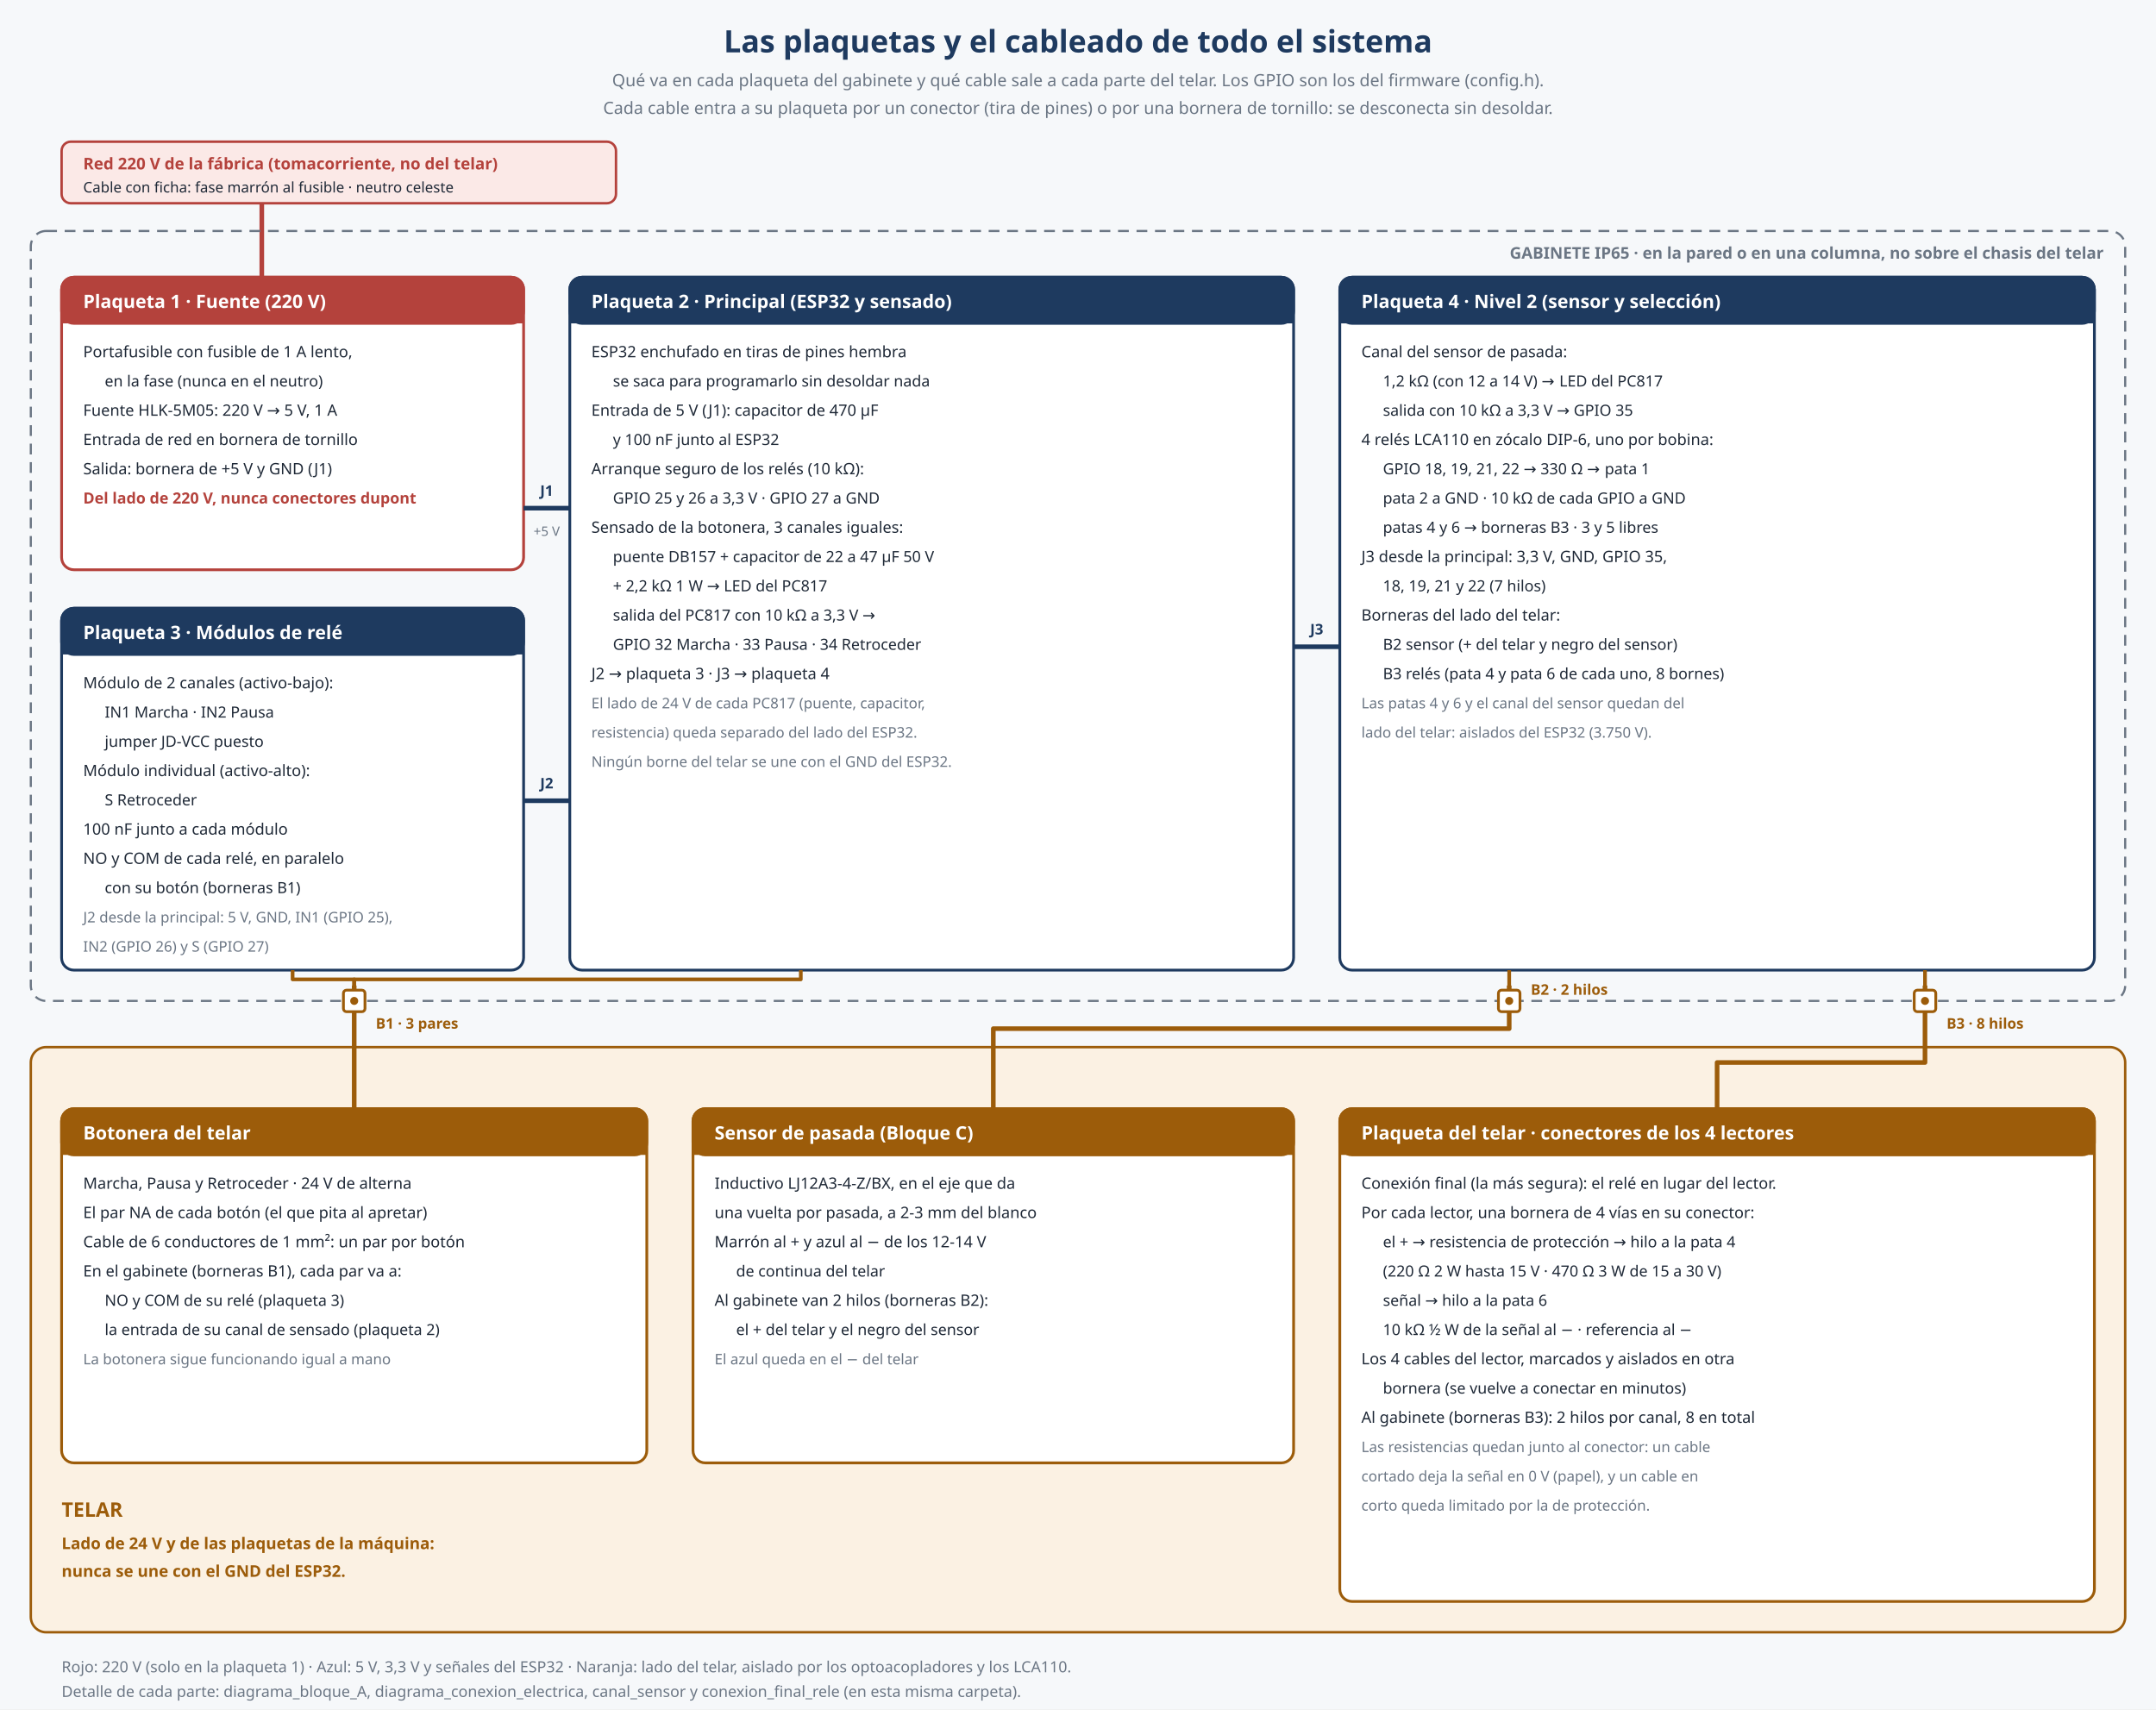
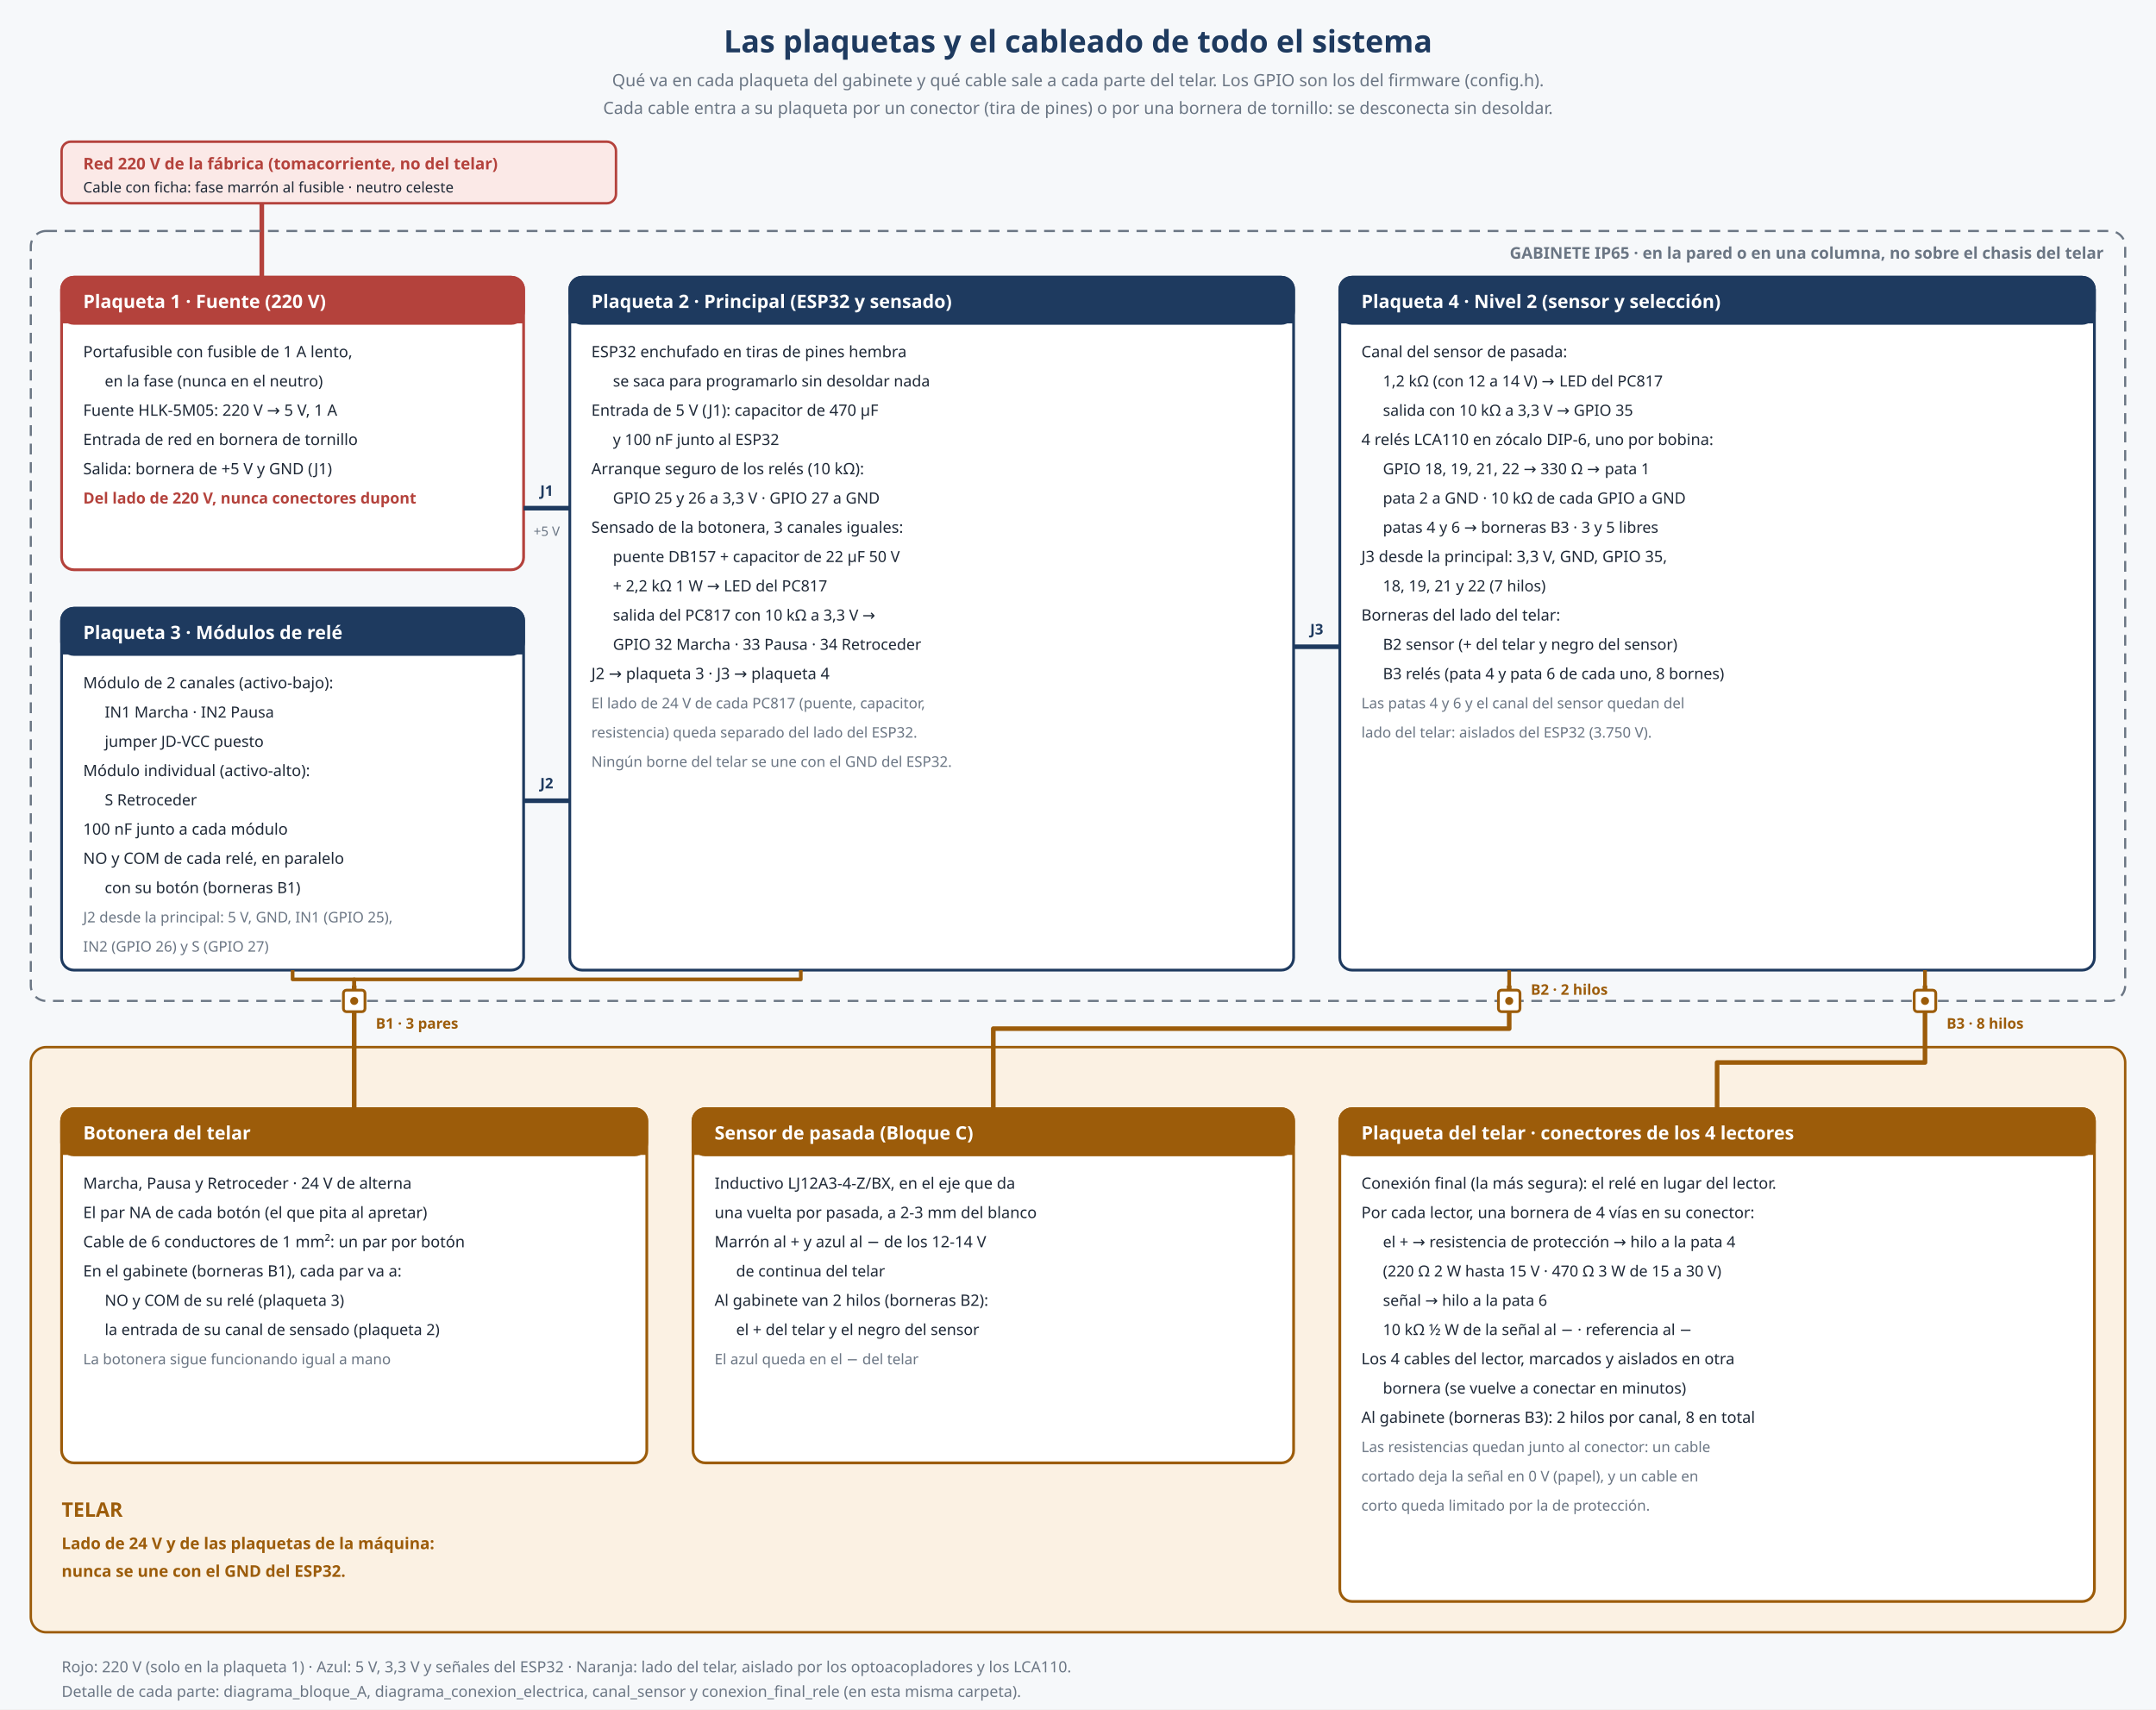
<svg xmlns="http://www.w3.org/2000/svg" viewBox="0 0 1400 1110" font-family="IBM Plex Sans, system-ui, sans-serif">
  <rect width="1400" height="1110" fill="#F6F8FA" />
  <text x="700.0" y="34" font-size="20" font-weight="bold" fill="#1E3A5F" text-anchor="middle" font-family="Questrial, IBM Plex Sans, sans-serif">Las plaquetas y el cableado de todo el sistema</text>
  <text x="700.0" y="56" font-size="11" font-weight="normal" fill="#6B7684" text-anchor="middle">Qué va en cada plaqueta del gabinete y qué cable sale a cada parte del telar. Los GPIO son los del firmware (config.h).</text>
  <text x="700.0" y="74" font-size="11" font-weight="normal" fill="#6B7684" text-anchor="middle">Cada cable entra a su plaqueta por un conector (tira de pines) o por una bornera de tornillo: se desconecta sin desoldar.</text>
  <rect x="40" y="92" width="360" height="40" rx="6" fill="#FBE9E7" stroke="#B4423C" stroke-width="1.6" />
  <text x="54" y="110" font-size="10.5" font-weight="bold" fill="#B4423C" text-anchor="start">Red 220 V de la fábrica (tomacorriente, no del telar)</text>
  <text x="54" y="125" font-size="9.5" font-weight="normal" fill="#1F2937" text-anchor="start">Cable con ficha: fase marrón al fusible · neutro celeste</text>
  <polyline points="170,132 170,180" fill="none" stroke="#B4423C" stroke-width="3" stroke-linejoin="round" />
  <rect x="20" y="150" width="1360" height="500" rx="10" fill="none" stroke="#6B7684" stroke-width="1.4" stroke-dasharray="7 5" />
  <text x="1366" y="168" font-size="10.5" font-weight="bold" fill="#6B7684" text-anchor="end">GABINETE IP65 · en la pared o en una columna, no sobre el chasis del telar</text>
  <rect x="40" y="180" width="300" height="190" rx="8" fill="#FFFFFF" stroke="#B4423C" stroke-width="1.8" />
  <rect x="40" y="180" width="300" height="30" rx="8" fill="#B4423C" stroke="#B4423C" stroke-width="1.8" />
  <rect x="40" y="196" width="300" height="14" rx="0" fill="#B4423C" stroke="#B4423C" stroke-width="0" />
  <text x="54" y="200" font-size="12" font-weight="bold" fill="#FFFFFF" text-anchor="start">Plaqueta 1 · Fuente (220 V)</text>
  <text x="54" y="232" font-size="10.2" font-weight="normal" fill="#1F2937" text-anchor="start">Portafusible con fusible de 1 A lento,</text>
  <text x="68" y="251" font-size="10" font-weight="normal" fill="#1F2937" text-anchor="start">en la fase (nunca en el neutro)</text>
  <text x="54" y="270" font-size="10.2" font-weight="normal" fill="#1F2937" text-anchor="start">Fuente HLK-5M05: 220 V → 5 V, 1 A</text>
  <text x="54" y="289" font-size="10.2" font-weight="normal" fill="#1F2937" text-anchor="start">Entrada de red en bornera de tornillo</text>
  <text x="54" y="308" font-size="10.2" font-weight="normal" fill="#1F2937" text-anchor="start">Salida: bornera de +5 V y GND (J1)</text>
  <text x="54" y="327" font-size="10" font-weight="bold" fill="#B4423C" text-anchor="start">Del lado de 220 V, nunca conectores dupont</text>
  <rect x="40" y="395" width="300" height="235" rx="8" fill="#FFFFFF" stroke="#1E3A5F" stroke-width="1.8" />
  <rect x="40" y="395" width="300" height="30" rx="8" fill="#1E3A5F" stroke="#1E3A5F" stroke-width="1.8" />
  <rect x="40" y="411" width="300" height="14" rx="0" fill="#1E3A5F" stroke="#1E3A5F" stroke-width="0" />
  <text x="54" y="415" font-size="12" font-weight="bold" fill="#FFFFFF" text-anchor="start">Plaqueta 3 · Módulos de relé</text>
  <text x="54" y="447" font-size="10.2" font-weight="normal" fill="#1F2937" text-anchor="start">Módulo de 2 canales (activo-bajo):</text>
  <text x="68" y="466" font-size="10" font-weight="normal" fill="#1F2937" text-anchor="start">IN1 Marcha · IN2 Pausa</text>
  <text x="68" y="485" font-size="10" font-weight="normal" fill="#1F2937" text-anchor="start">jumper JD-VCC puesto</text>
  <text x="54" y="504" font-size="10.2" font-weight="normal" fill="#1F2937" text-anchor="start">Módulo individual (activo-alto):</text>
  <text x="68" y="523" font-size="10" font-weight="normal" fill="#1F2937" text-anchor="start">S Retroceder</text>
  <text x="54" y="542" font-size="10.2" font-weight="normal" fill="#1F2937" text-anchor="start">100 nF junto a cada módulo</text>
  <text x="54" y="561" font-size="10.2" font-weight="normal" fill="#1F2937" text-anchor="start">NO y COM de cada relé, en paralelo</text>
  <text x="68" y="580" font-size="10" font-weight="normal" fill="#1F2937" text-anchor="start">con su botón (borneras B1)</text>
  <text x="54" y="599" font-size="9.5" font-weight="normal" fill="#6B7684" text-anchor="start">J2 desde la principal: 5 V, GND, IN1 (GPIO 25),</text>
  <text x="54" y="618" font-size="9.5" font-weight="normal" fill="#6B7684" text-anchor="start">IN2 (GPIO 26) y S (GPIO 27)</text>
  <rect x="370" y="180" width="470" height="450" rx="8" fill="#FFFFFF" stroke="#1E3A5F" stroke-width="1.8" />
  <rect x="370" y="180" width="470" height="30" rx="8" fill="#1E3A5F" stroke="#1E3A5F" stroke-width="1.8" />
  <rect x="370" y="196" width="470" height="14" rx="0" fill="#1E3A5F" stroke="#1E3A5F" stroke-width="0" />
  <text x="384" y="200" font-size="12" font-weight="bold" fill="#FFFFFF" text-anchor="start">Plaqueta 2 · Principal (ESP32 y sensado)</text>
  <text x="384" y="232" font-size="10.2" font-weight="normal" fill="#1F2937" text-anchor="start">ESP32 enchufado en tiras de pines hembra</text>
  <text x="398" y="251" font-size="10" font-weight="normal" fill="#1F2937" text-anchor="start">se saca para programarlo sin desoldar nada</text>
  <text x="384" y="270" font-size="10.2" font-weight="normal" fill="#1F2937" text-anchor="start">Entrada de 5 V (J1): capacitor de 470 µF</text>
  <text x="398" y="289" font-size="10" font-weight="normal" fill="#1F2937" text-anchor="start">y 100 nF junto al ESP32</text>
  <text x="384" y="308" font-size="10.2" font-weight="normal" fill="#1F2937" text-anchor="start">Arranque seguro de los relés (10 kΩ):</text>
  <text x="398" y="327" font-size="10" font-weight="normal" fill="#1F2937" text-anchor="start">GPIO 25 y 26 a 3,3 V · GPIO 27 a GND</text>
  <text x="384" y="346" font-size="10.2" font-weight="normal" fill="#1F2937" text-anchor="start">Sensado de la botonera, 3 canales iguales:</text>
-   <text x="398" y="365" font-size="10" font-weight="normal" fill="#1F2937" text-anchor="start">puente DB157 + capacitor de 22 a 47 µF 50 V</text>
+   <text x="398" y="365" font-size="10" font-weight="normal" fill="#1F2937" text-anchor="start">puente DB157 + capacitor de 22 µF 50 V</text>
  <text x="398" y="384" font-size="10" font-weight="normal" fill="#1F2937" text-anchor="start">+ 2,2 kΩ 1 W → LED del PC817</text>
  <text x="398" y="403" font-size="10" font-weight="normal" fill="#1F2937" text-anchor="start">salida del PC817 con 10 kΩ a 3,3 V →</text>
  <text x="398" y="422" font-size="10" font-weight="normal" fill="#1F2937" text-anchor="start">GPIO 32 Marcha · 33 Pausa · 34 Retroceder</text>
  <text x="384" y="441" font-size="10.2" font-weight="normal" fill="#1F2937" text-anchor="start">J2 → plaqueta 3 · J3 → plaqueta 4</text>
  <text x="384" y="460" font-size="9.5" font-weight="normal" fill="#6B7684" text-anchor="start">El lado de 24 V de cada PC817 (puente, capacitor,</text>
  <text x="384" y="479" font-size="9.5" font-weight="normal" fill="#6B7684" text-anchor="start">resistencia) queda separado del lado del ESP32.</text>
  <text x="384" y="498" font-size="9.5" font-weight="normal" fill="#6B7684" text-anchor="start">Ningún borne del telar se une con el GND del ESP32.</text>
  <rect x="870" y="180" width="490" height="450" rx="8" fill="#FFFFFF" stroke="#1E3A5F" stroke-width="1.8" />
  <rect x="870" y="180" width="490" height="30" rx="8" fill="#1E3A5F" stroke="#1E3A5F" stroke-width="1.8" />
  <rect x="870" y="196" width="490" height="14" rx="0" fill="#1E3A5F" stroke="#1E3A5F" stroke-width="0" />
  <text x="884" y="200" font-size="12" font-weight="bold" fill="#FFFFFF" text-anchor="start">Plaqueta 4 · Nivel 2 (sensor y selección)</text>
  <text x="884" y="232" font-size="10.2" font-weight="normal" fill="#1F2937" text-anchor="start">Canal del sensor de pasada:</text>
  <text x="898" y="251" font-size="10" font-weight="normal" fill="#1F2937" text-anchor="start">1,2 kΩ (con 12 a 14 V) → LED del PC817</text>
  <text x="898" y="270" font-size="10" font-weight="normal" fill="#1F2937" text-anchor="start">salida con 10 kΩ a 3,3 V → GPIO 35</text>
  <text x="884" y="289" font-size="10.2" font-weight="normal" fill="#1F2937" text-anchor="start">4 relés LCA110 en zócalo DIP-6, uno por bobina:</text>
  <text x="898" y="308" font-size="10" font-weight="normal" fill="#1F2937" text-anchor="start">GPIO 18, 19, 21, 22 → 330 Ω → pata 1</text>
  <text x="898" y="327" font-size="10" font-weight="normal" fill="#1F2937" text-anchor="start">pata 2 a GND · 10 kΩ de cada GPIO a GND</text>
  <text x="898" y="346" font-size="10" font-weight="normal" fill="#1F2937" text-anchor="start">patas 4 y 6 → borneras B3 · 3 y 5 libres</text>
  <text x="884" y="365" font-size="10.2" font-weight="normal" fill="#1F2937" text-anchor="start">J3 desde la principal: 3,3 V, GND, GPIO 35,</text>
  <text x="898" y="384" font-size="10" font-weight="normal" fill="#1F2937" text-anchor="start">18, 19, 21 y 22 (7 hilos)</text>
  <text x="884" y="403" font-size="10.2" font-weight="normal" fill="#1F2937" text-anchor="start">Borneras del lado del telar:</text>
  <text x="898" y="422" font-size="10" font-weight="normal" fill="#1F2937" text-anchor="start">B2 sensor (+ del telar y negro del sensor)</text>
  <text x="898" y="441" font-size="10" font-weight="normal" fill="#1F2937" text-anchor="start">B3 relés (pata 4 y pata 6 de cada uno, 8 bornes)</text>
  <text x="884" y="460" font-size="9.5" font-weight="normal" fill="#6B7684" text-anchor="start">Las patas 4 y 6 y el canal del sensor quedan del</text>
  <text x="884" y="479" font-size="9.5" font-weight="normal" fill="#6B7684" text-anchor="start">lado del telar: aislados del ESP32 (3.750 V).</text>
  <line x1="340" y1="330" x2="370" y2="330" stroke="#1E3A5F" stroke-width="3" />
  <text x="355" y="322" font-size="9.5" font-weight="bold" fill="#1E3A5F" text-anchor="middle">J1</text>
  <text x="355" y="348" font-size="8.5" font-weight="normal" fill="#6B7684" text-anchor="middle">+5 V</text>
  <line x1="340" y1="520" x2="370" y2="520" stroke="#1E3A5F" stroke-width="3" />
  <text x="355" y="512" font-size="9.5" font-weight="bold" fill="#1E3A5F" text-anchor="middle">J2</text>
  <line x1="840" y1="420" x2="870" y2="420" stroke="#1E3A5F" stroke-width="3" />
  <text x="855" y="412" font-size="9.5" font-weight="bold" fill="#1E3A5F" text-anchor="middle">J3</text>
  <rect x="20" y="680" width="1360" height="380" rx="10" fill="#FBF1E3" stroke="#9C5C0A" stroke-width="1.6" />
  <text x="40" y="985" font-size="13" font-weight="bold" fill="#9C5C0A" text-anchor="start">TELAR</text>
  <text x="40" y="1006" font-size="10.5" font-weight="bold" fill="#9C5C0A" text-anchor="start">Lado de 24 V y de las plaquetas de la máquina:</text>
  <text x="40" y="1024" font-size="10.5" font-weight="bold" fill="#9C5C0A" text-anchor="start">nunca se une con el GND del ESP32.</text>
  <rect x="40" y="720" width="380" height="230" rx="8" fill="#FFFFFF" stroke="#9C5C0A" stroke-width="1.8" />
  <rect x="40" y="720" width="380" height="30" rx="8" fill="#9C5C0A" stroke="#9C5C0A" stroke-width="1.8" />
  <rect x="40" y="736" width="380" height="14" rx="0" fill="#9C5C0A" stroke="#9C5C0A" stroke-width="0" />
  <text x="54" y="740" font-size="12" font-weight="bold" fill="#FFFFFF" text-anchor="start">Botonera del telar</text>
  <text x="54" y="772" font-size="10.2" font-weight="normal" fill="#1F2937" text-anchor="start">Marcha, Pausa y Retroceder · 24 V de alterna</text>
  <text x="54" y="791" font-size="10.2" font-weight="normal" fill="#1F2937" text-anchor="start">El par NA de cada botón (el que pita al apretar)</text>
  <text x="54" y="810" font-size="10.2" font-weight="normal" fill="#1F2937" text-anchor="start">Cable de 6 conductores de 1 mm²: un par por botón</text>
  <text x="54" y="829" font-size="10.2" font-weight="normal" fill="#1F2937" text-anchor="start">En el gabinete (borneras B1), cada par va a:</text>
  <text x="68" y="848" font-size="10" font-weight="normal" fill="#1F2937" text-anchor="start">NO y COM de su relé (plaqueta 3)</text>
  <text x="68" y="867" font-size="10" font-weight="normal" fill="#1F2937" text-anchor="start">la entrada de su canal de sensado (plaqueta 2)</text>
  <text x="54" y="886" font-size="9.5" font-weight="normal" fill="#6B7684" text-anchor="start">La botonera sigue funcionando igual a mano</text>
  <rect x="450" y="720" width="390" height="230" rx="8" fill="#FFFFFF" stroke="#9C5C0A" stroke-width="1.8" />
  <rect x="450" y="720" width="390" height="30" rx="8" fill="#9C5C0A" stroke="#9C5C0A" stroke-width="1.8" />
  <rect x="450" y="736" width="390" height="14" rx="0" fill="#9C5C0A" stroke="#9C5C0A" stroke-width="0" />
  <text x="464" y="740" font-size="12" font-weight="bold" fill="#FFFFFF" text-anchor="start">Sensor de pasada (Bloque C)</text>
  <text x="464" y="772" font-size="10.2" font-weight="normal" fill="#1F2937" text-anchor="start">Inductivo LJ12A3-4-Z/BX, en el eje que da</text>
  <text x="464" y="791" font-size="10.2" font-weight="normal" fill="#1F2937" text-anchor="start">una vuelta por pasada, a 2-3 mm del blanco</text>
  <text x="464" y="810" font-size="10.2" font-weight="normal" fill="#1F2937" text-anchor="start">Marrón al + y azul al − de los 12-14 V</text>
  <text x="478" y="829" font-size="10" font-weight="normal" fill="#1F2937" text-anchor="start">de continua del telar</text>
  <text x="464" y="848" font-size="10.2" font-weight="normal" fill="#1F2937" text-anchor="start">Al gabinete van 2 hilos (borneras B2):</text>
  <text x="478" y="867" font-size="10" font-weight="normal" fill="#1F2937" text-anchor="start">el + del telar y el negro del sensor</text>
  <text x="464" y="886" font-size="9.5" font-weight="normal" fill="#6B7684" text-anchor="start">El azul queda en el − del telar</text>
  <rect x="870" y="720" width="490" height="320" rx="8" fill="#FFFFFF" stroke="#9C5C0A" stroke-width="1.8" />
  <rect x="870" y="720" width="490" height="30" rx="8" fill="#9C5C0A" stroke="#9C5C0A" stroke-width="1.8" />
  <rect x="870" y="736" width="490" height="14" rx="0" fill="#9C5C0A" stroke="#9C5C0A" stroke-width="0" />
  <text x="884" y="740" font-size="12" font-weight="bold" fill="#FFFFFF" text-anchor="start">Plaqueta del telar · conectores de los 4 lectores</text>
  <text x="884" y="772" font-size="10.2" font-weight="normal" fill="#1F2937" text-anchor="start">Conexión final (la más segura): el relé en lugar del lector.</text>
  <text x="884" y="791" font-size="10.2" font-weight="normal" fill="#1F2937" text-anchor="start">Por cada lector, una bornera de 4 vías en su conector:</text>
  <text x="898" y="810" font-size="10" font-weight="normal" fill="#1F2937" text-anchor="start">el + → resistencia de protección → hilo a la pata 4</text>
  <text x="898" y="829" font-size="10" font-weight="normal" fill="#1F2937" text-anchor="start">(220 Ω 2 W hasta 15 V · 470 Ω 3 W de 15 a 30 V)</text>
  <text x="898" y="848" font-size="10" font-weight="normal" fill="#1F2937" text-anchor="start">señal → hilo a la pata 6</text>
  <text x="898" y="867" font-size="10" font-weight="normal" fill="#1F2937" text-anchor="start">10 kΩ ½ W de la señal al − · referencia al −</text>
  <text x="884" y="886" font-size="10.2" font-weight="normal" fill="#1F2937" text-anchor="start">Los 4 cables del lector, marcados y aislados en otra</text>
  <text x="898" y="905" font-size="10" font-weight="normal" fill="#1F2937" text-anchor="start">bornera (se vuelve a conectar en minutos)</text>
  <text x="884" y="924" font-size="10.2" font-weight="normal" fill="#1F2937" text-anchor="start">Al gabinete (borneras B3): 2 hilos por canal, 8 en total</text>
  <text x="884" y="943" font-size="9.5" font-weight="normal" fill="#6B7684" text-anchor="start">Las resistencias quedan junto al conector: un cable</text>
  <text x="884" y="962" font-size="9.5" font-weight="normal" fill="#6B7684" text-anchor="start">cortado deja la señal en 0 V (papel), y un cable en</text>
  <text x="884" y="981" font-size="9.5" font-weight="normal" fill="#6B7684" text-anchor="start">corto queda limitado por la de protección.</text>
  <polyline points="230,720 230,668 230,640" fill="none" stroke="#9C5C0A" stroke-width="3" stroke-linejoin="round" />
  <rect x="223" y="643" width="14" height="14" rx="2" fill="#FFFFFF" stroke="#9C5C0A" stroke-width="1.8" />
  <circle cx="230" cy="650" r="2.6" fill="#9C5C0A" />
  <text x="244" y="668" font-size="9.5" font-weight="bold" fill="#9C5C0A" text-anchor="start">B1 · 3 pares</text>
  <polyline points="230,643 230,636 190,636 190,630" fill="none" stroke="#9C5C0A" stroke-width="2.4" stroke-linejoin="round" />
  <polyline points="230,643 230,636 520,636 520,630" fill="none" stroke="#9C5C0A" stroke-width="2.4" stroke-linejoin="round" />
  <polyline points="645,720 645,668 980,668 980,640" fill="none" stroke="#9C5C0A" stroke-width="3" stroke-linejoin="round" />
  <rect x="973" y="643" width="14" height="14" rx="2" fill="#FFFFFF" stroke="#9C5C0A" stroke-width="1.8" />
  <circle cx="980" cy="650" r="2.6" fill="#9C5C0A" />
  <text x="994" y="646" font-size="9.5" font-weight="bold" fill="#9C5C0A" text-anchor="start">B2 · 2 hilos</text>
  <polyline points="980,643 980,630" fill="none" stroke="#9C5C0A" stroke-width="2.4" stroke-linejoin="round" />
  <polyline points="1115,720 1115,690 1250,690 1250,640" fill="none" stroke="#9C5C0A" stroke-width="3" stroke-linejoin="round" />
  <rect x="1243" y="643" width="14" height="14" rx="2" fill="#FFFFFF" stroke="#9C5C0A" stroke-width="1.8" />
  <circle cx="1250" cy="650" r="2.6" fill="#9C5C0A" />
  <text x="1264" y="668" font-size="9.5" font-weight="bold" fill="#9C5C0A" text-anchor="start">B3 · 8 hilos</text>
  <polyline points="1250,643 1250,630" fill="none" stroke="#9C5C0A" stroke-width="2.4" stroke-linejoin="round" />
  <text x="40" y="1086" font-size="10" font-weight="normal" fill="#6B7684" text-anchor="start">Rojo: 220 V (solo en la plaqueta 1) · Azul: 5 V, 3,3 V y señales del ESP32 · Naranja: lado del telar, aislado por los optoacopladores y los LCA110.</text>
  <text x="40" y="1102" font-size="10" font-weight="normal" fill="#6B7684" text-anchor="start">Detalle de cada parte: diagrama_bloque_A, diagrama_conexion_electrica, canal_sensor y conexion_final_rele (en esta misma carpeta).</text>
</svg>
